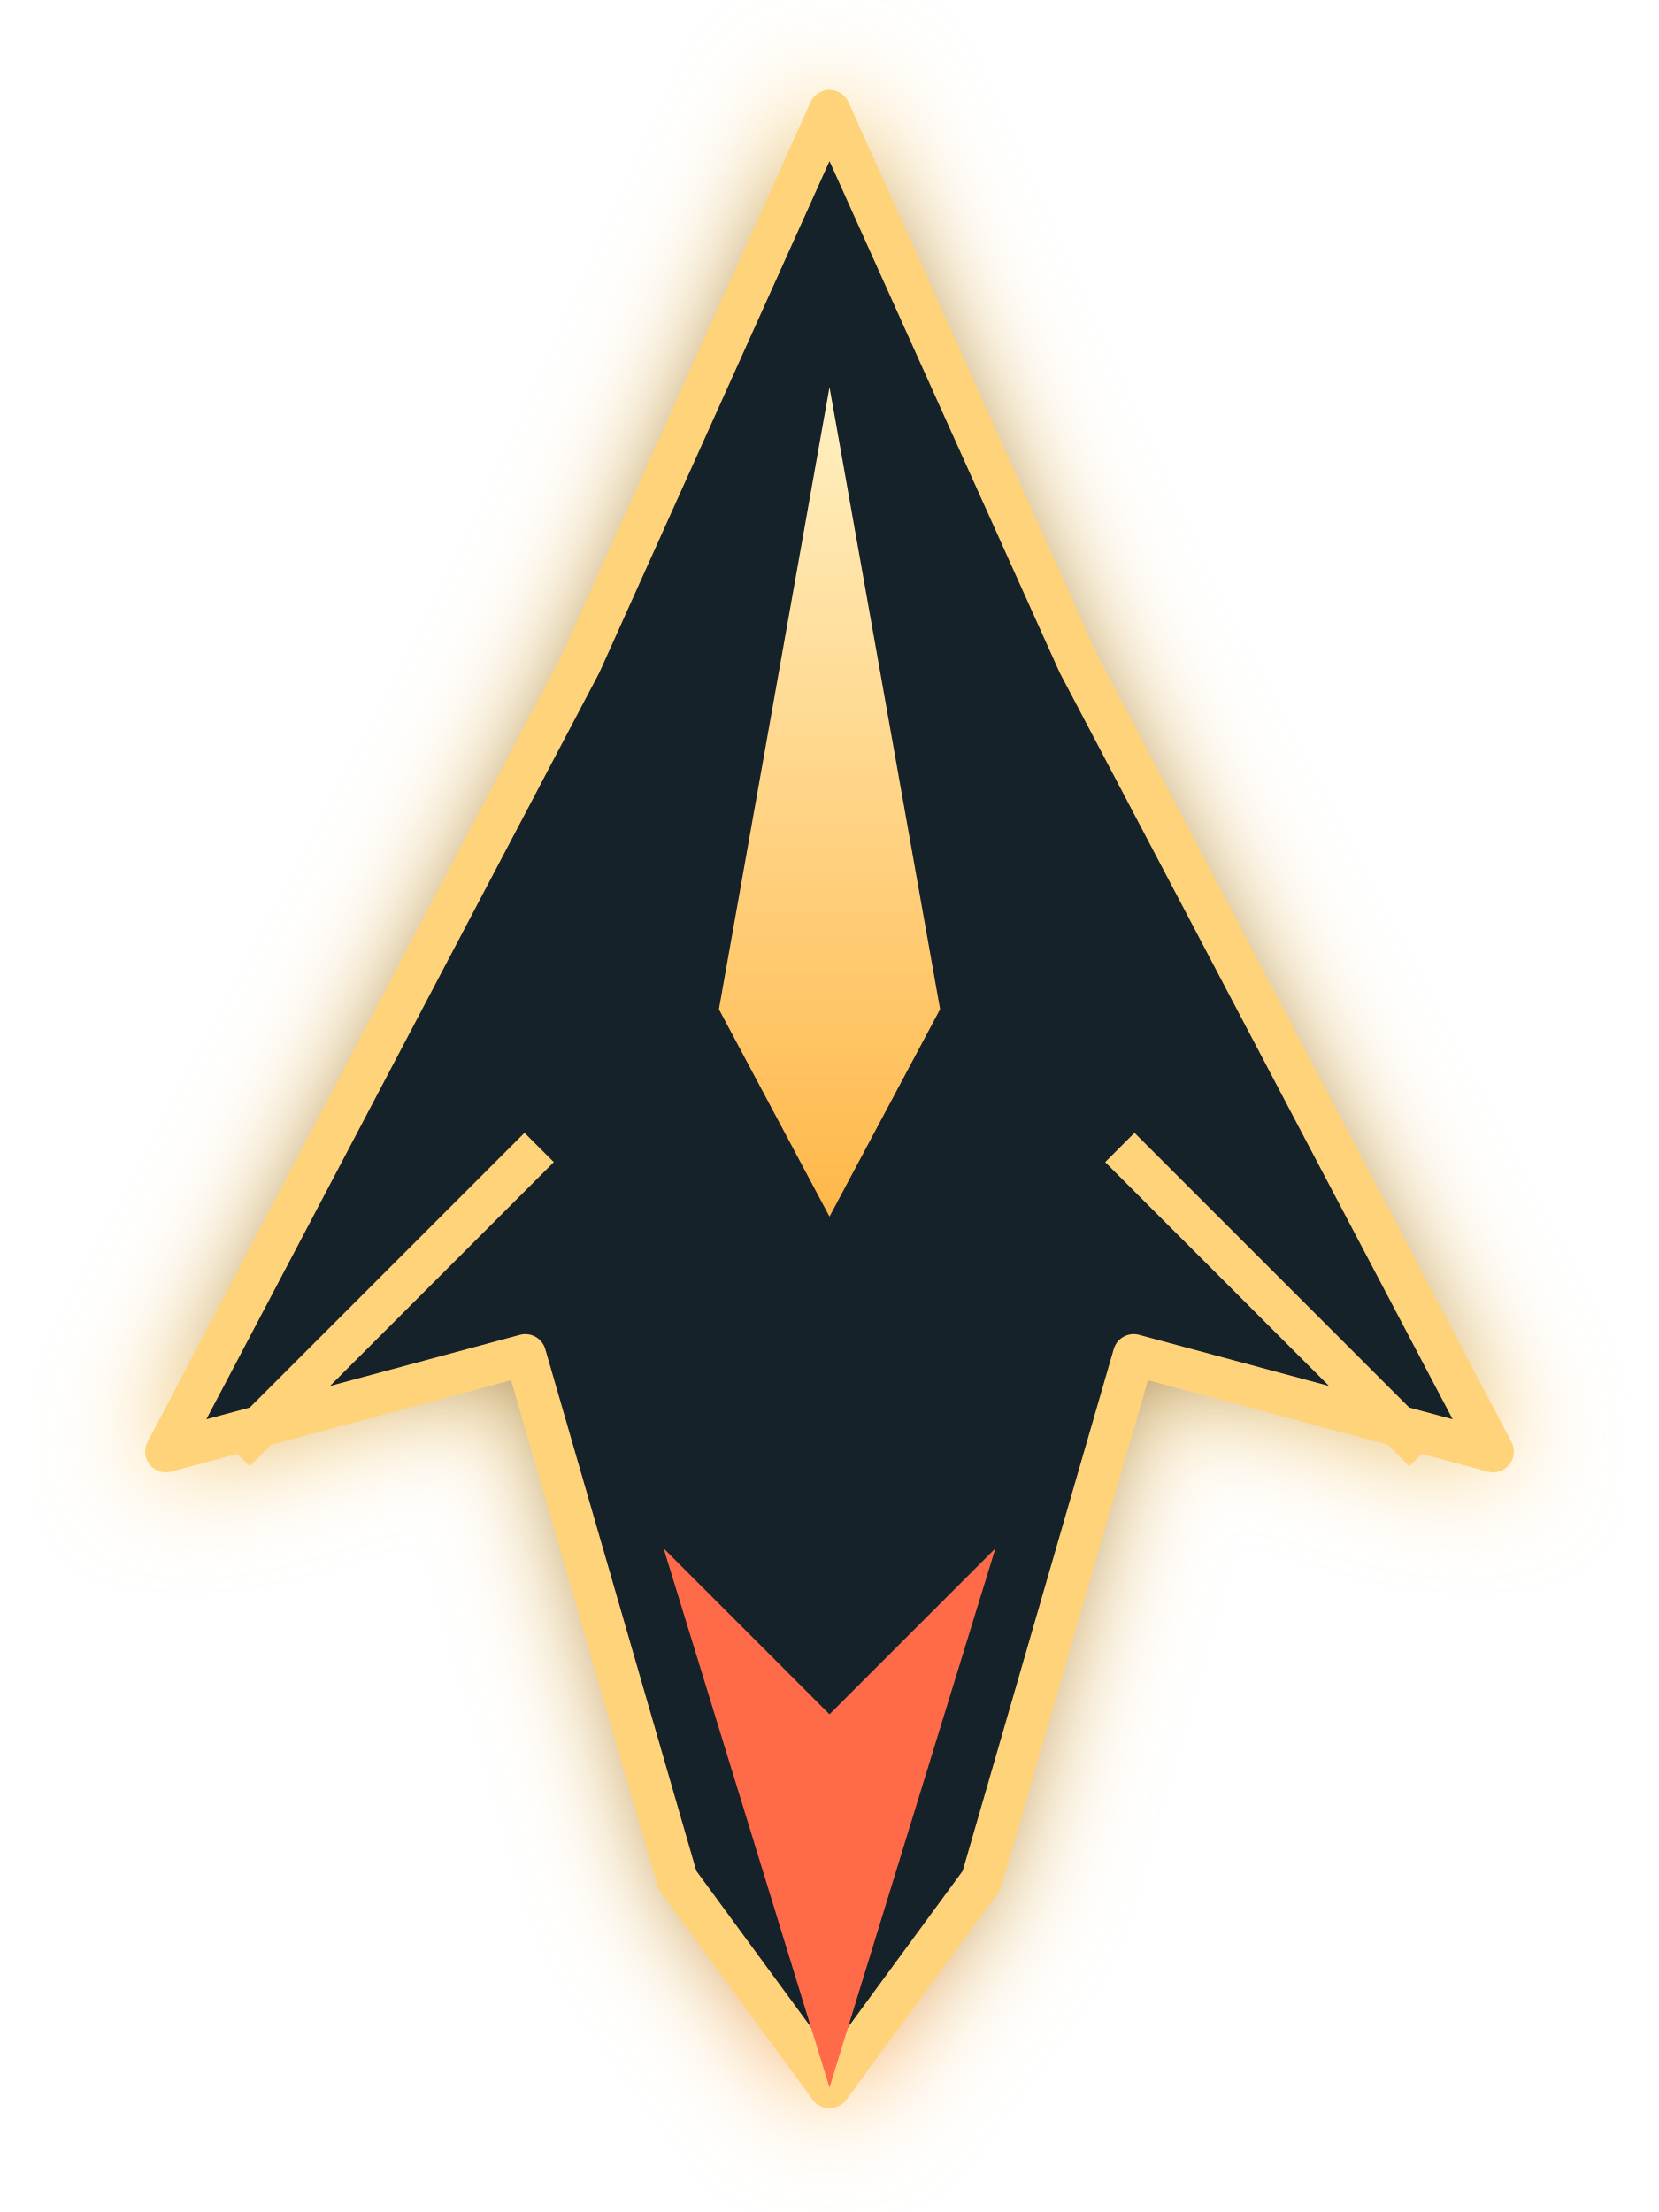
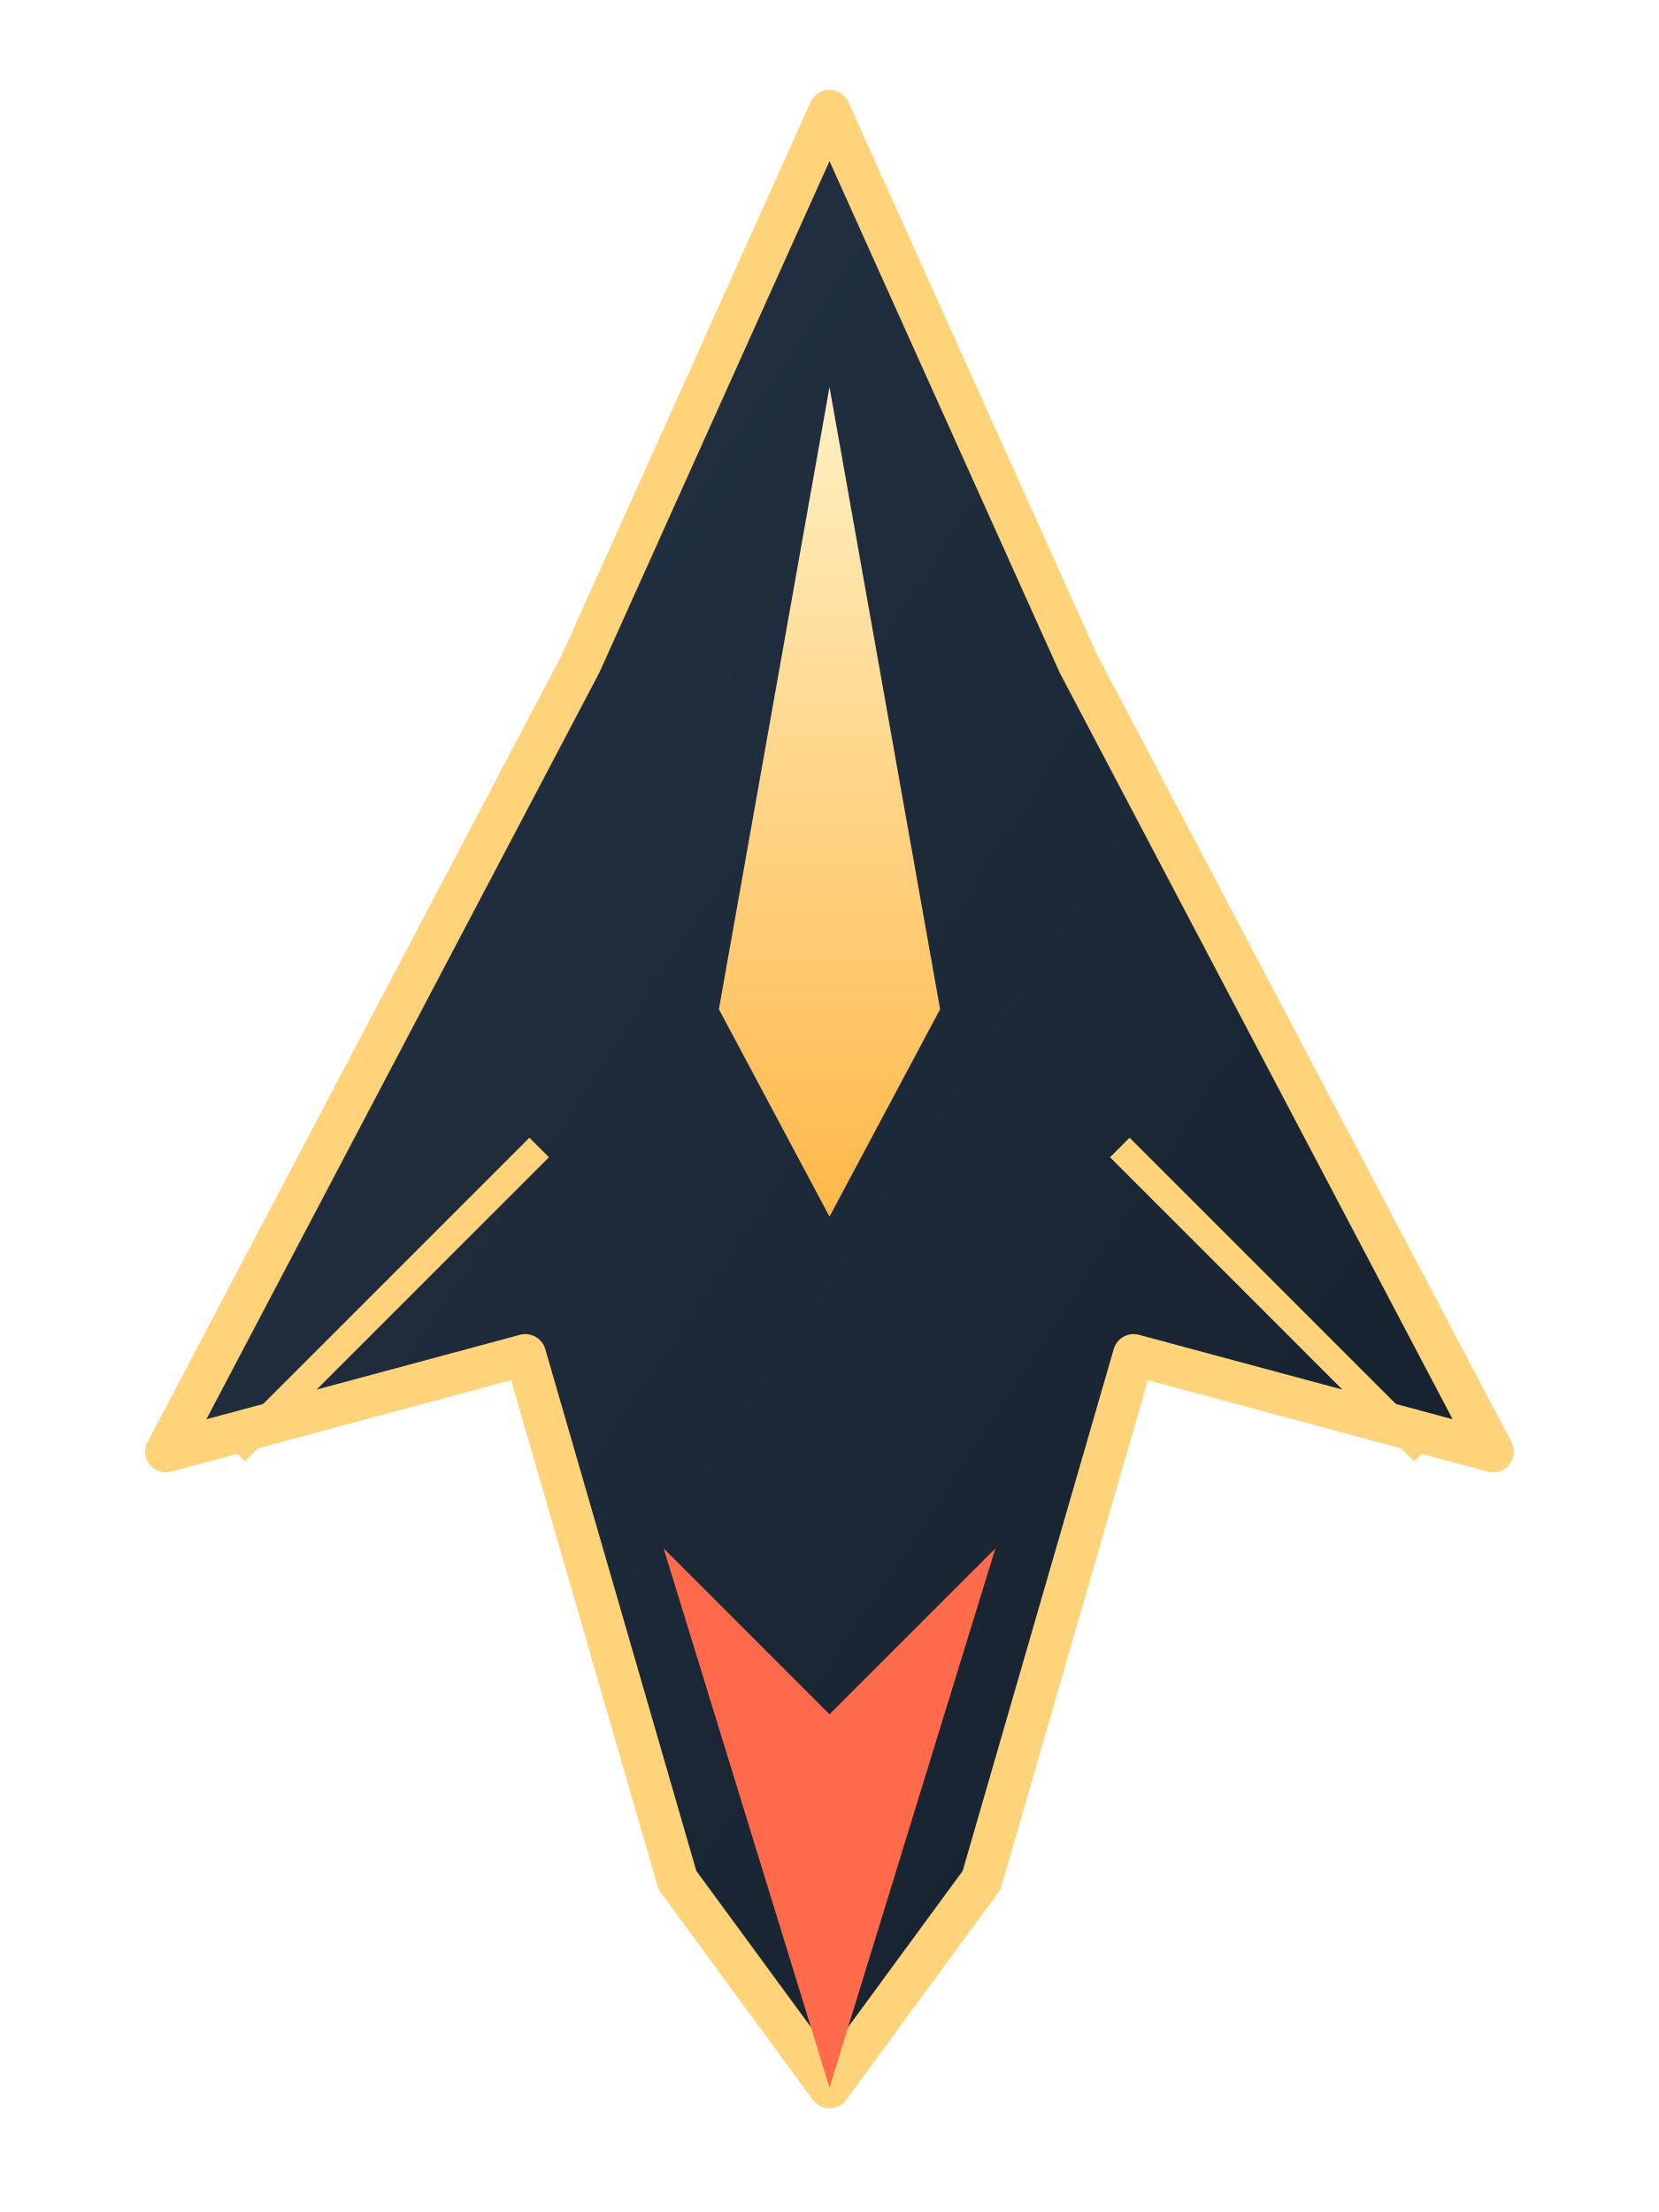
- <svg xmlns="http://www.w3.org/2000/svg" viewBox="0 0 120 160">
+ <svg xmlns="http://www.w3.org/2000/svg" viewBox="0 0 120 160" width="120" height="160">
  <defs>
-     <filter id="g">
-       <feGaussianBlur stdDeviation="4" result="b" />
-       <feMerge>
-         <feMergeNode in="b" />
-         <feMergeNode in="SourceGraphic" />
-       </feMerge>
-     </filter>
    <linearGradient id="h" x1="0" y1="0" x2="0" y2="1">
      <stop stop-color="#fff0c2" />
      <stop offset="1" stop-color="#ffb84a" />
    </linearGradient>
+     <linearGradient id="hull" x1="0" y1="0" x2="1" y2="1">
+       <stop stop-color="#243447" />
+       <stop offset="1" stop-color="#151f2b" />
+     </linearGradient>
  </defs>
-   <g filter="url(#g)" stroke="#ffd37a" stroke-width="3" stroke-linejoin="round">
-     <path fill="#17202b" d="M60 8 L78 48 L108 105 L82 98 L71 136 L60 151 L49 136 L38 98 L12 105 L42 48 Z" />
+   <g stroke="#ffd37a" stroke-width="3" stroke-linejoin="round">
+     <path fill="url(#hull)" d="M60 8 L78 48 L108 105 L82 98 L71 136 L60 151 L49 136 L38 98 L12 105 L42 48 Z" />
    <path fill="url(#h)" stroke="none" d="M60 28 L68 73 L60 88 L52 73 Z" />
    <path fill="#ff6b4a" stroke="none" d="M48 112 L60 151 L72 112 L60 124 Z" />
-     <path fill="none" d="M39 83 L17 105 M81 83 L103 105" />
+     <path fill="none" stroke="#ffd37a" stroke-width="2" d="M39 83 L17 105 M81 83 L103 105" />
  </g>
</svg>
